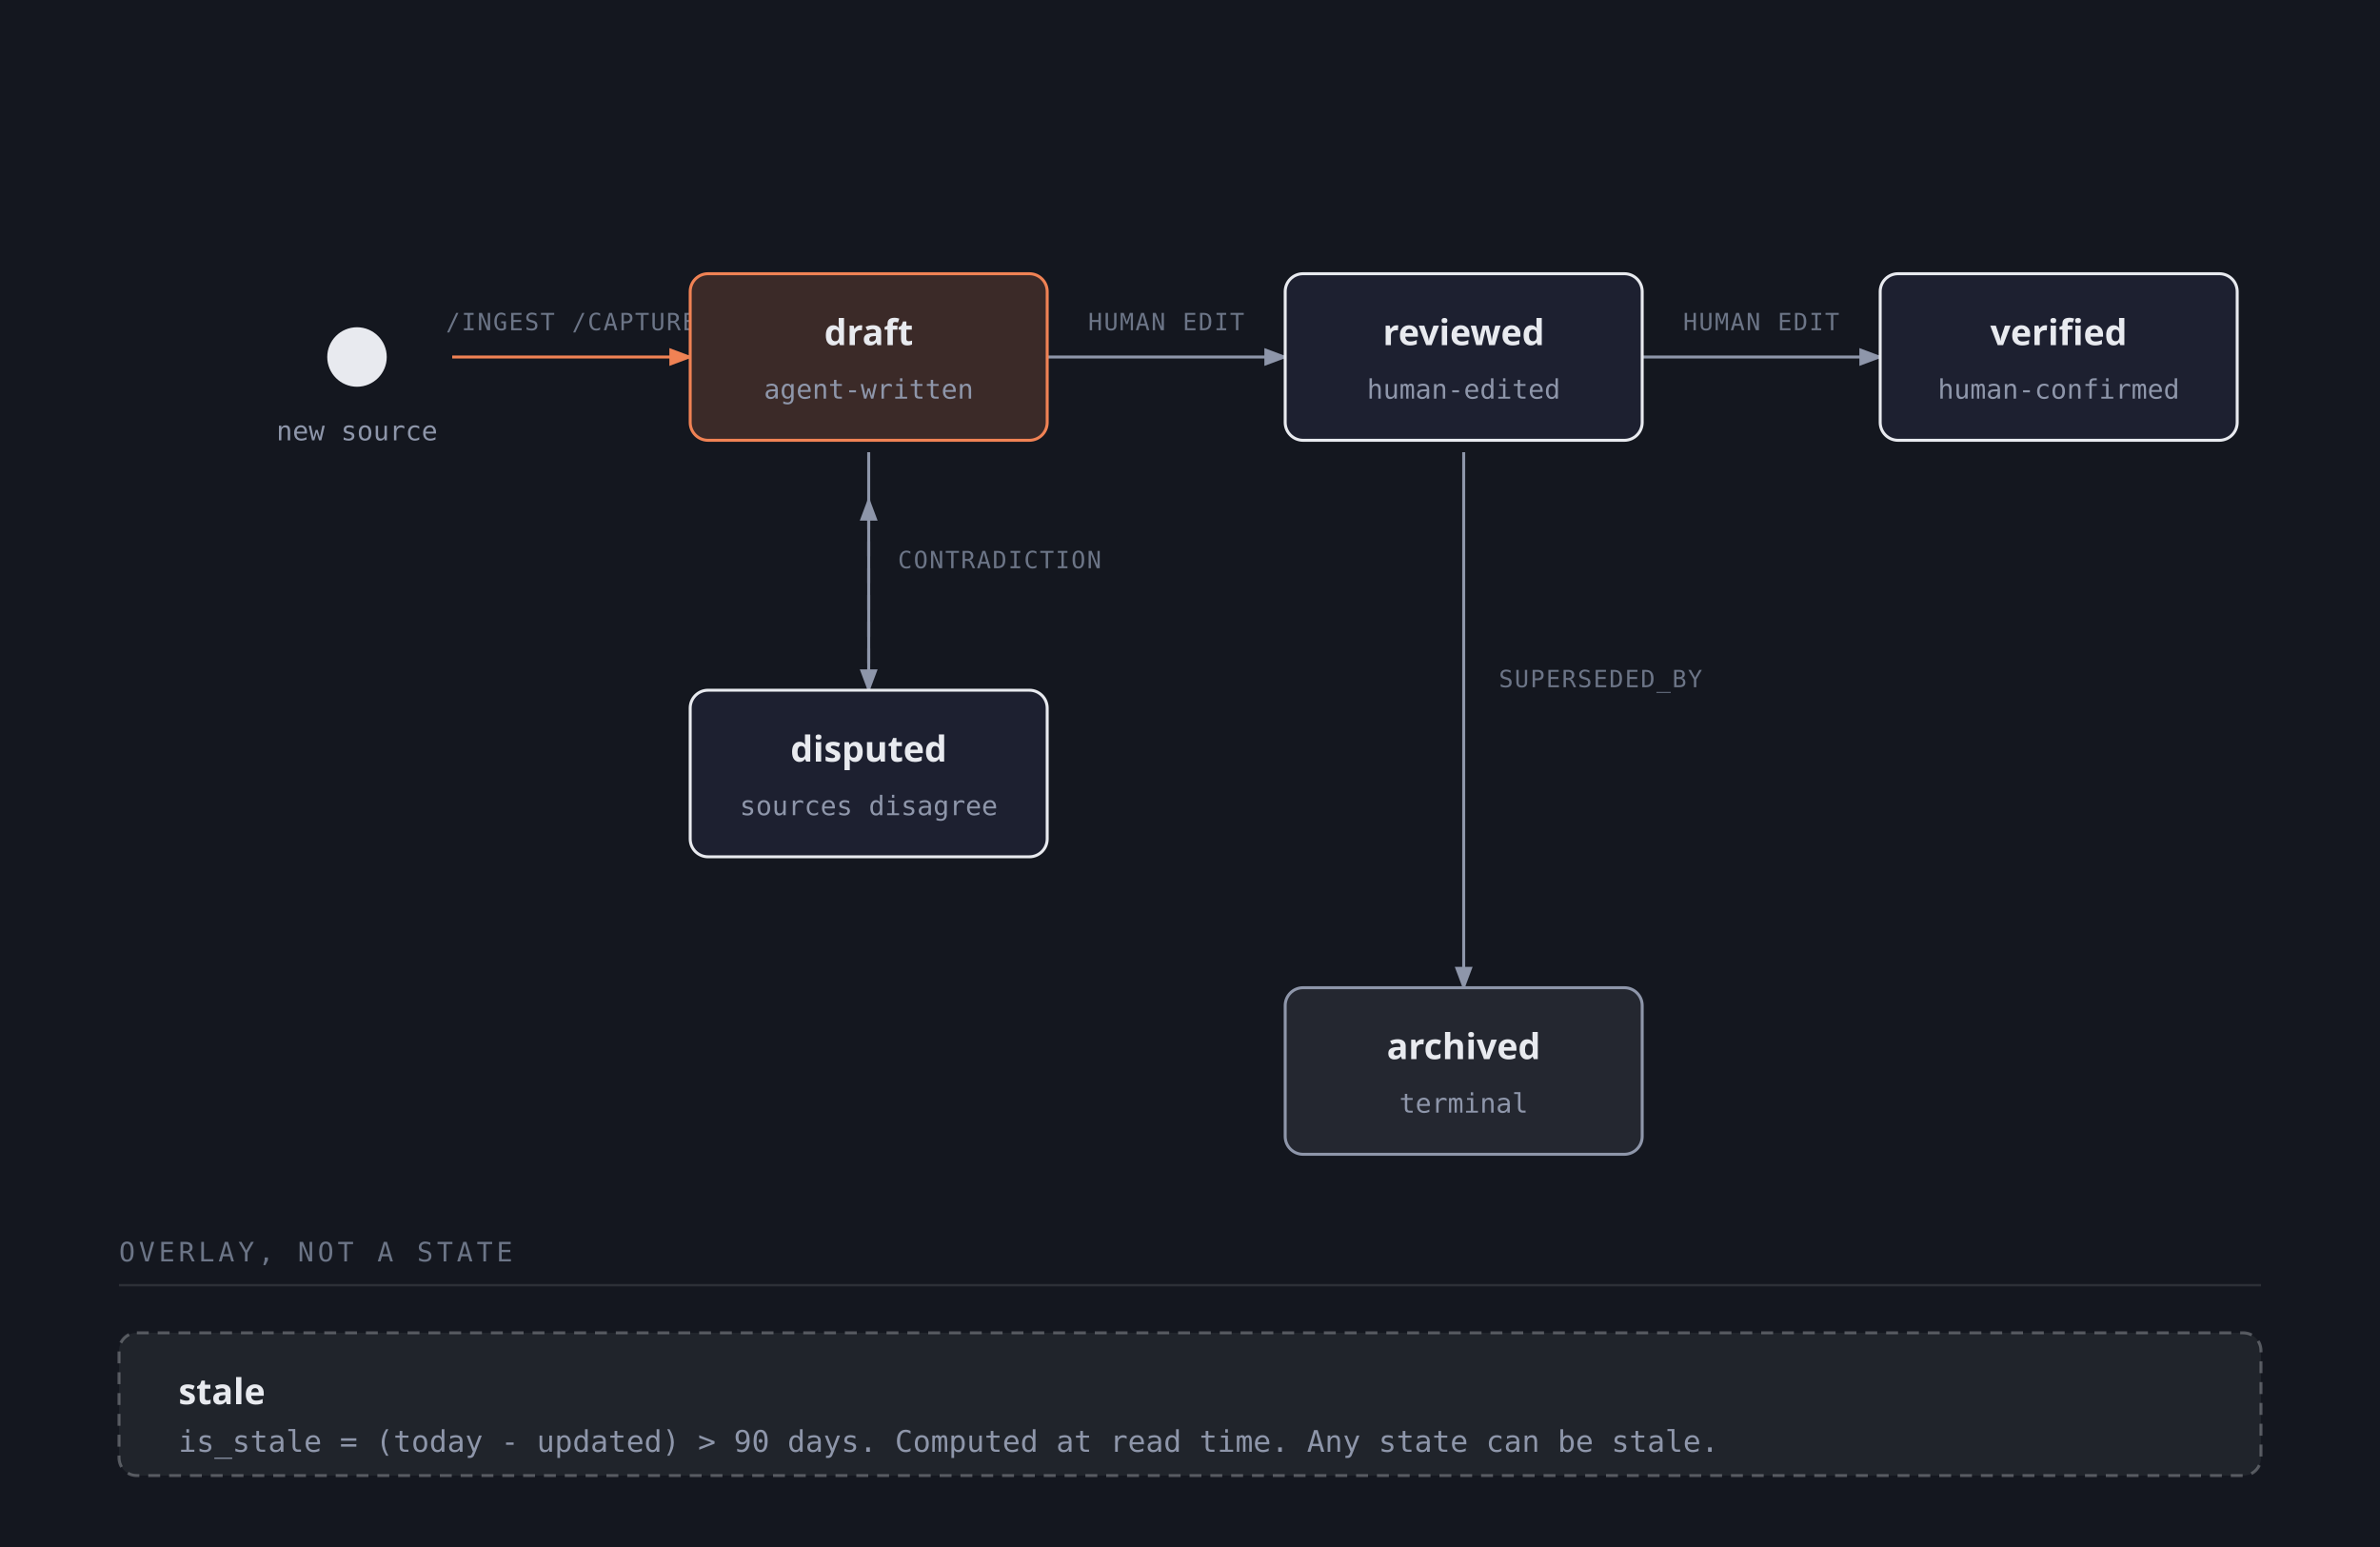
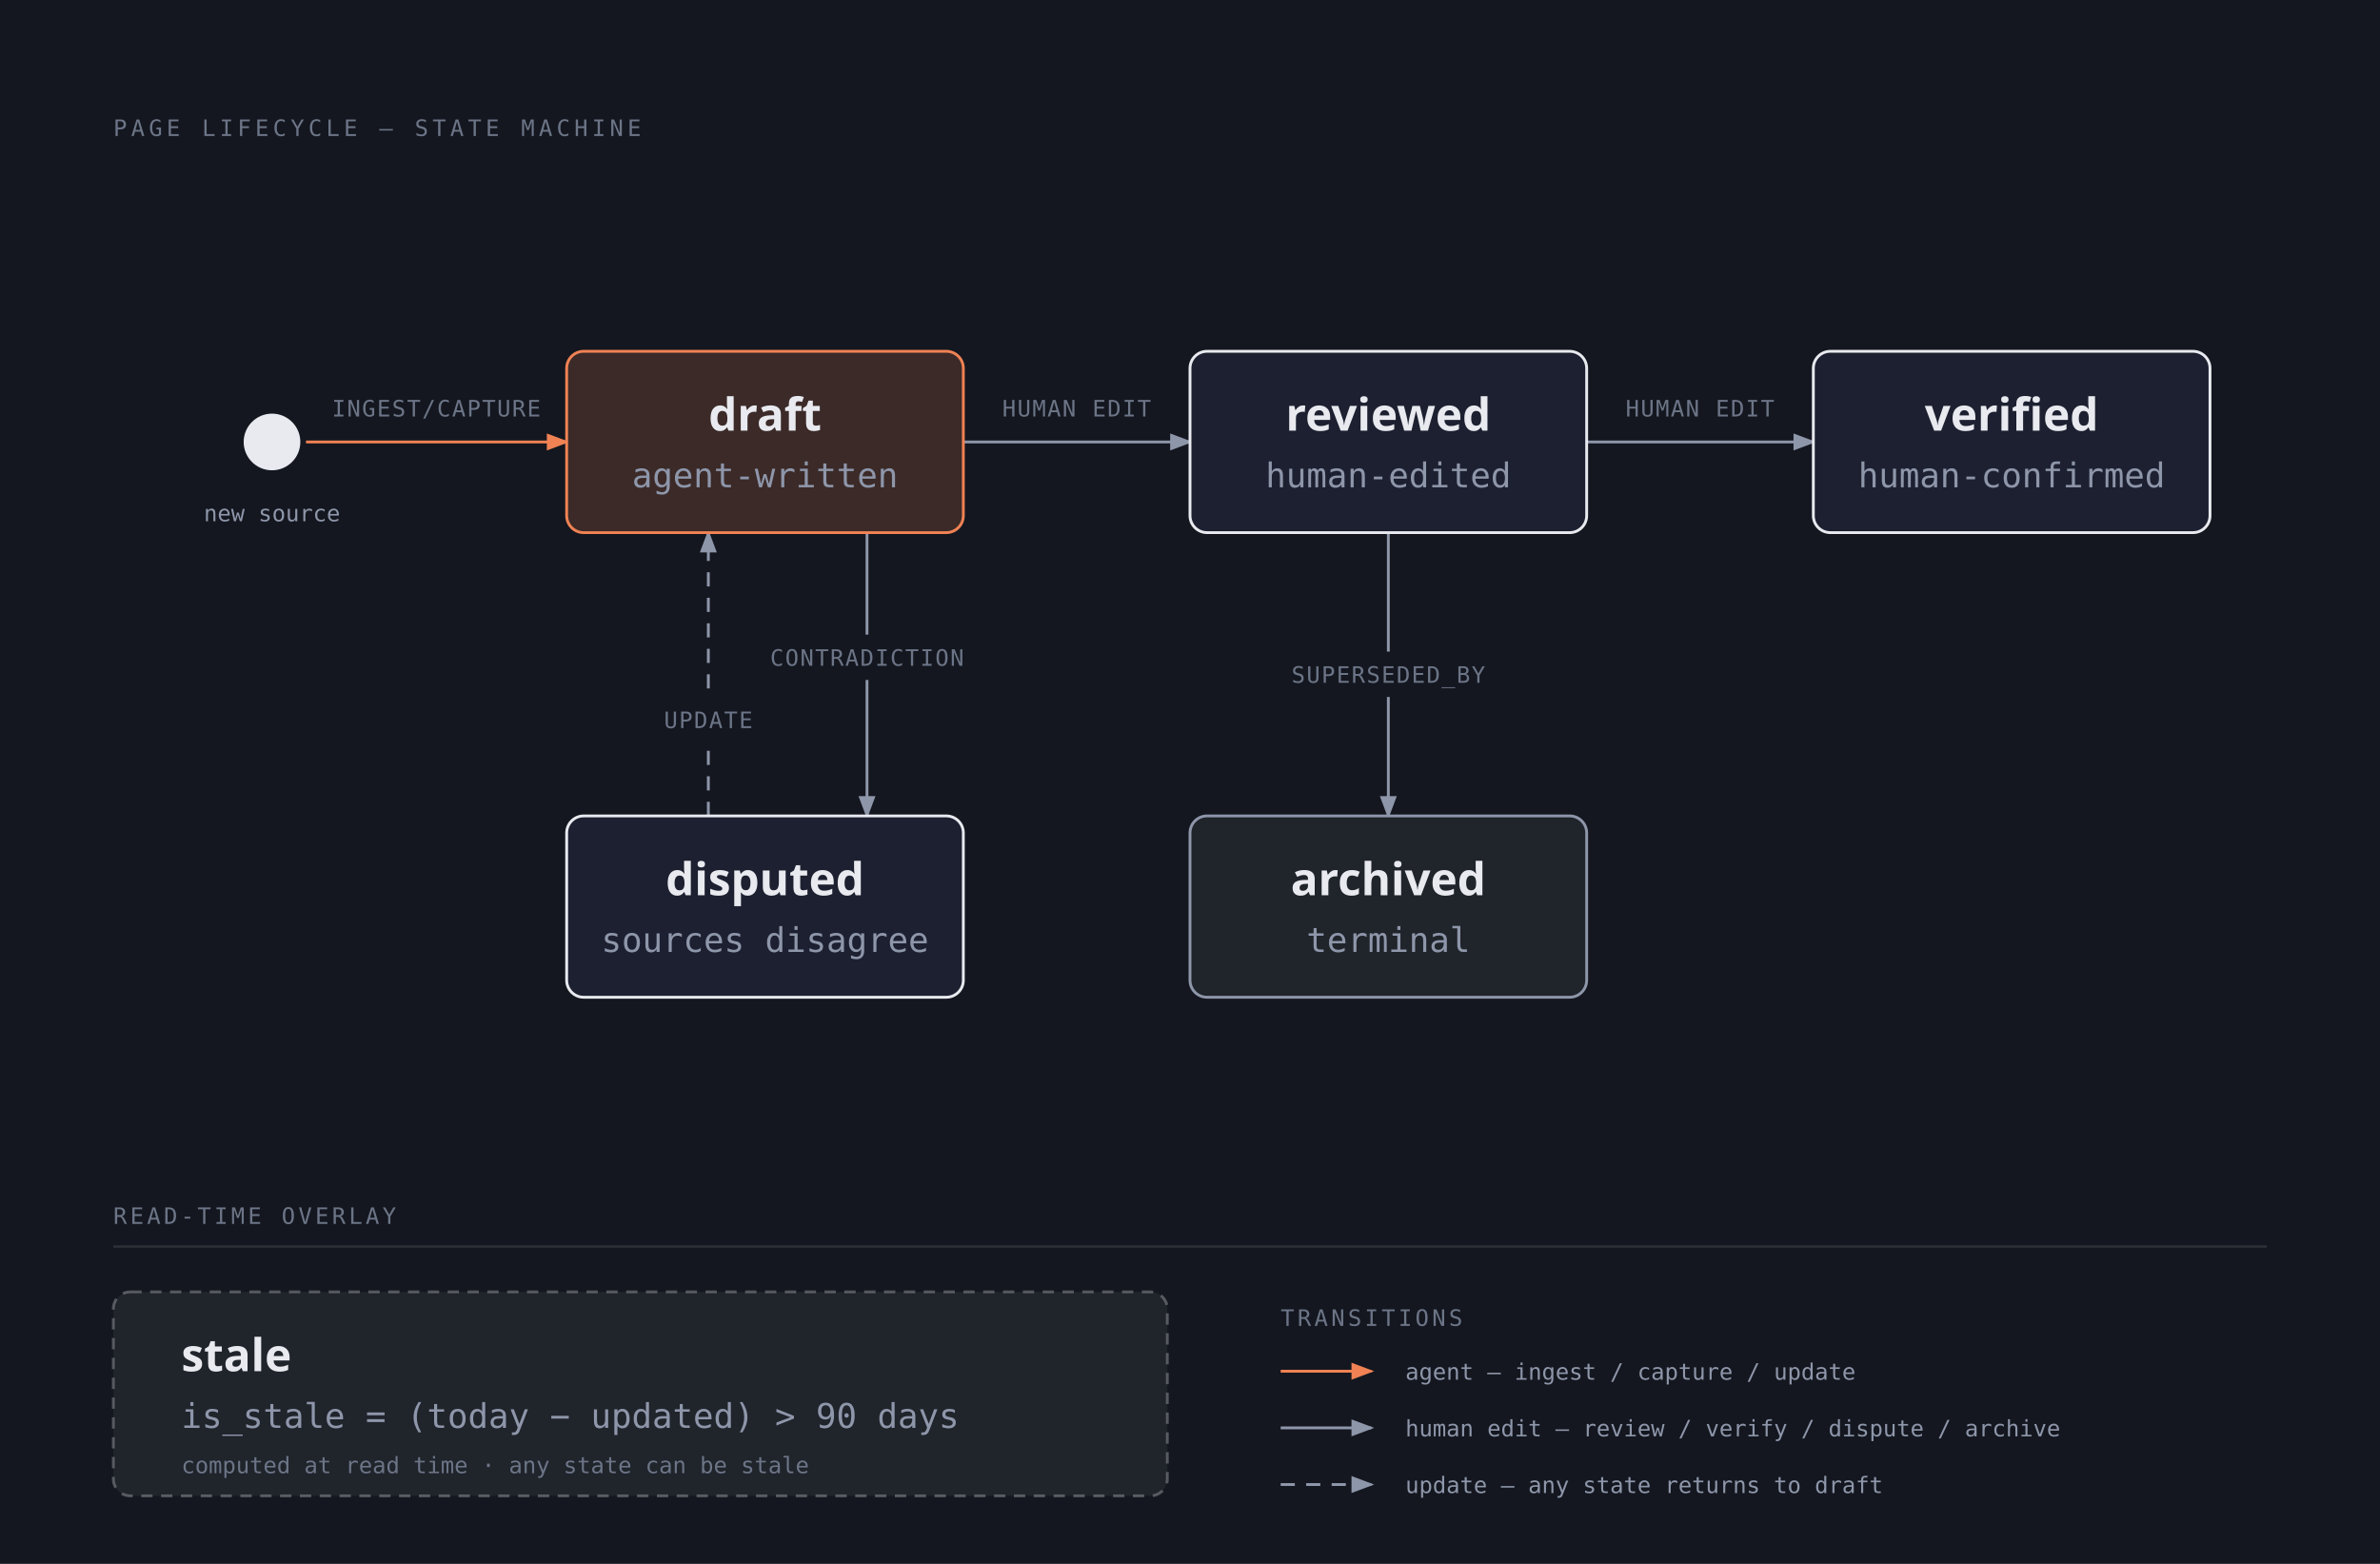
- <svg xmlns="http://www.w3.org/2000/svg" viewBox="0 0 800 520">
+ <svg xmlns="http://www.w3.org/2000/svg" viewBox="0 0 840 552">
+   <rect width="100%" height="100%" fill="#14171f" />
  <defs>
    <marker id="arrow" markerWidth="8" markerHeight="6" refX="7" refY="3" orient="auto">
      <polygon points="0 0, 8 3, 0 6" fill="#8e96aa" />
    </marker>
    <marker id="arrow-accent" markerWidth="8" markerHeight="6" refX="7" refY="3" orient="auto">
      <polygon points="0 0, 8 3, 0 6" fill="#f08254" />
    </marker>
  </defs>
-   <rect width="100%" height="100%" fill="#14171f" />
-   <path d="M 152 120 L 232 120" stroke="#f08254" stroke-width="1" fill="none" marker-end="url(#arrow-accent)" />
-   <rect x="156" y="100" width="72" height="14" rx="2" fill="#14171f" />
-   <text x="192" y="111" fill="#6c7587" font-size="8" font-family="'Geist Mono', monospace" text-anchor="middle" letter-spacing="0.06em">/INGEST /CAPTURE</text>
-   <path d="M 352 120 L 432 120" stroke="#8e96aa" stroke-width="1" fill="none" marker-end="url(#arrow)" />
-   <rect x="356" y="100" width="72" height="14" rx="2" fill="#14171f" />
-   <text x="392" y="111" fill="#6c7587" font-size="8" font-family="'Geist Mono', monospace" text-anchor="middle" letter-spacing="0.06em">HUMAN EDIT</text>
-   <path d="M 552 120 L 632 120" stroke="#8e96aa" stroke-width="1" fill="none" marker-end="url(#arrow)" />
-   <rect x="556" y="100" width="72" height="14" rx="2" fill="#14171f" />
-   <text x="592" y="111" fill="#6c7587" font-size="8" font-family="'Geist Mono', monospace" text-anchor="middle" letter-spacing="0.06em">HUMAN EDIT</text>
-   <path d="M 292 152 L 292 232" stroke="#8e96aa" stroke-width="1" fill="none" marker-end="url(#arrow)" />
-   <rect x="296" y="180" width="80" height="14" rx="2" fill="#14171f" />
-   <text x="336" y="191" fill="#6c7587" font-size="8" font-family="'Geist Mono', monospace" text-anchor="middle" letter-spacing="0.06em">CONTRADICTION</text>
-   <path d="M 492 152 L 492 332" stroke="#8e96aa" stroke-width="1" fill="none" marker-end="url(#arrow)" />
-   <rect x="496" y="220" width="84" height="14" rx="2" fill="#14171f" />
-   <text x="538" y="231" fill="#6c7587" font-size="8" font-family="'Geist Mono', monospace" text-anchor="middle" letter-spacing="0.06em">SUPERSEDED_BY</text>
-   <path d="M 292 232 L 292 168" stroke="#8e96aa" stroke-width="1" fill="none" stroke-dasharray="5,4" marker-end="url(#arrow)" />
-   <circle cx="120" cy="120" r="10" fill="#e8eaef" />
-   <text x="120" y="148" fill="#8e96aa" font-size="9" font-family="'Geist Mono', monospace" text-anchor="middle">new source</text>
-   <rect x="232" y="92" width="120" height="56" rx="6" fill="#14171f" />
-   <rect x="232" y="92" width="120" height="56" rx="6" fill="rgba(240,130,84,0.18)" stroke="#f08254" />
-   <text x="292" y="116" fill="#e8eaef" font-size="12" font-weight="600" font-family="'Geist', sans-serif" text-anchor="middle">draft</text>
-   <text x="292" y="134" fill="#8e96aa" font-size="9" font-family="'Geist Mono', monospace" text-anchor="middle">agent-written</text>
-   <rect x="432" y="92" width="120" height="56" rx="6" fill="#14171f" />
-   <rect x="432" y="92" width="120" height="56" rx="6" fill="#1d2030" stroke="#e8eaef" />
-   <text x="492" y="116" fill="#e8eaef" font-size="12" font-weight="600" font-family="'Geist', sans-serif" text-anchor="middle">reviewed</text>
-   <text x="492" y="134" fill="#8e96aa" font-size="9" font-family="'Geist Mono', monospace" text-anchor="middle">human-edited</text>
-   <rect x="632" y="92" width="120" height="56" rx="6" fill="#14171f" />
-   <rect x="632" y="92" width="120" height="56" rx="6" fill="#1d2030" stroke="#e8eaef" />
-   <text x="692" y="116" fill="#e8eaef" font-size="12" font-weight="600" font-family="'Geist', sans-serif" text-anchor="middle">verified</text>
-   <text x="692" y="134" fill="#8e96aa" font-size="9" font-family="'Geist Mono', monospace" text-anchor="middle">human-confirmed</text>
-   <rect x="232" y="232" width="120" height="56" rx="6" fill="#14171f" />
-   <rect x="232" y="232" width="120" height="56" rx="6" fill="#1d2030" stroke="#e8eaef" />
-   <text x="292" y="256" fill="#e8eaef" font-size="12" font-weight="600" font-family="'Geist', sans-serif" text-anchor="middle">disputed</text>
-   <text x="292" y="274" fill="#8e96aa" font-size="9" font-family="'Geist Mono', monospace" text-anchor="middle">sources disagree</text>
-   <rect x="432" y="332" width="120" height="56" rx="6" fill="#14171f" />
-   <rect x="432" y="332" width="120" height="56" rx="6" fill="rgba(232,234,239,0.08)" stroke="#8e96aa" />
-   <text x="492" y="356" fill="#e8eaef" font-size="12" font-weight="600" font-family="'Geist', sans-serif" text-anchor="middle">archived</text>
-   <text x="492" y="374" fill="#8e96aa" font-size="9" font-family="'Geist Mono', monospace" text-anchor="middle">terminal</text>
-   <line x1="40" y1="432" x2="760" y2="432" stroke="rgba(232,234,239,0.12)" stroke-width="0.8" />
-   <text x="40" y="424" fill="#6c7587" font-size="9" font-family="'Geist Mono', monospace" letter-spacing="0.14em">OVERLAY, NOT A STATE</text>
-   <rect x="40" y="448" width="720" height="48" rx="6" fill="rgba(232,234,239,0.06)" stroke="rgba(232,234,239,0.30)" stroke-dasharray="4,3" />
-   <text x="60" y="472" fill="#e8eaef" font-size="12" font-weight="600" font-family="'Geist', sans-serif">stale</text>
-   <text x="60" y="488" fill="#8e96aa" font-size="10" font-family="'Geist Mono', monospace">is_stale = (today - updated) &gt; 90 days. Computed at read time. Any state can be stale.</text>
+   <text x="40" y="48" fill="#6c7587" font-size="8" font-family="'Geist Mono', monospace" letter-spacing="0.18em">PAGE LIFECYCLE — STATE MACHINE</text>
+   <path d="M 108 156 L 200 156" stroke="#f08254" stroke-width="1" fill="none" marker-end="url(#arrow-accent)" />
+   <rect x="112" y="136" width="84" height="16" fill="#14171f" />
+   <text x="154" y="147" fill="#6c7587" font-size="8" font-family="'Geist Mono', monospace" text-anchor="middle" letter-spacing="0.06em">INGEST/CAPTURE</text>
+   <path d="M 340 156 L 420 156" stroke="#8e96aa" stroke-width="1" fill="none" marker-end="url(#arrow)" />
+   <rect x="344" y="136" width="72" height="16" fill="#14171f" />
+   <text x="380" y="147" fill="#6c7587" font-size="8" font-family="'Geist Mono', monospace" text-anchor="middle" letter-spacing="0.06em">HUMAN EDIT</text>
+   <path d="M 560 156 L 640 156" stroke="#8e96aa" stroke-width="1" fill="none" marker-end="url(#arrow)" />
+   <rect x="564" y="136" width="72" height="16" fill="#14171f" />
+   <text x="600" y="147" fill="#6c7587" font-size="8" font-family="'Geist Mono', monospace" text-anchor="middle" letter-spacing="0.06em">HUMAN EDIT</text>
+   <path d="M 306 188 L 306 288" stroke="#8e96aa" stroke-width="1" fill="none" marker-end="url(#arrow)" />
+   <rect x="266" y="224" width="80" height="16" fill="#14171f" />
+   <text x="306" y="235" fill="#6c7587" font-size="8" font-family="'Geist Mono', monospace" text-anchor="middle" letter-spacing="0.06em">CONTRADICTION</text>
+   <path d="M 250 288 L 250 188" stroke="#8e96aa" stroke-width="1" fill="none" stroke-dasharray="5,4" marker-end="url(#arrow)" />
+   <rect x="226" y="246" width="48" height="16" fill="#14171f" />
+   <text x="250" y="257" fill="#6c7587" font-size="8" font-family="'Geist Mono', monospace" text-anchor="middle" letter-spacing="0.06em">UPDATE</text>
+   <path d="M 490 188 L 490 288" stroke="#8e96aa" stroke-width="1" fill="none" marker-end="url(#arrow)" />
+   <rect x="444" y="230" width="92" height="16" fill="#14171f" />
+   <text x="490" y="241" fill="#6c7587" font-size="8" font-family="'Geist Mono', monospace" text-anchor="middle" letter-spacing="0.06em">SUPERSEDED_BY</text>
+   <circle cx="96" cy="156" r="10" fill="#e8eaef" />
+   <text x="96" y="184" fill="#8e96aa" font-size="8" font-family="'Geist Mono', monospace" text-anchor="middle">new source</text>
+   <rect x="200" y="124" width="140" height="64" rx="6" fill="#14171f" />
+   <rect x="200" y="124" width="140" height="64" rx="6" fill="rgba(240,130,84,0.18)" stroke="#f08254" />
+   <text x="270" y="152" fill="#e8eaef" font-size="16" font-weight="600" font-family="'Geist', sans-serif" text-anchor="middle">draft</text>
+   <text x="270" y="172" fill="#8e96aa" font-size="12" font-family="'Geist Mono', monospace" text-anchor="middle">agent-written</text>
+   <rect x="420" y="124" width="140" height="64" rx="6" fill="#14171f" />
+   <rect x="420" y="124" width="140" height="64" rx="6" fill="#1d2030" stroke="#e8eaef" />
+   <text x="490" y="152" fill="#e8eaef" font-size="16" font-weight="600" font-family="'Geist', sans-serif" text-anchor="middle">reviewed</text>
+   <text x="490" y="172" fill="#8e96aa" font-size="12" font-family="'Geist Mono', monospace" text-anchor="middle">human-edited</text>
+   <rect x="640" y="124" width="140" height="64" rx="6" fill="#14171f" />
+   <rect x="640" y="124" width="140" height="64" rx="6" fill="#1d2030" stroke="#e8eaef" />
+   <text x="710" y="152" fill="#e8eaef" font-size="16" font-weight="600" font-family="'Geist', sans-serif" text-anchor="middle">verified</text>
+   <text x="710" y="172" fill="#8e96aa" font-size="12" font-family="'Geist Mono', monospace" text-anchor="middle">human-confirmed</text>
+   <rect x="200" y="288" width="140" height="64" rx="6" fill="#14171f" />
+   <rect x="200" y="288" width="140" height="64" rx="6" fill="#1d2030" stroke="#e8eaef" />
+   <text x="270" y="316" fill="#e8eaef" font-size="16" font-weight="600" font-family="'Geist', sans-serif" text-anchor="middle">disputed</text>
+   <text x="270" y="336" fill="#8e96aa" font-size="12" font-family="'Geist Mono', monospace" text-anchor="middle">sources disagree</text>
+   <rect x="420" y="288" width="140" height="64" rx="6" fill="#14171f" />
+   <rect x="420" y="288" width="140" height="64" rx="6" fill="rgba(232,234,239,0.06)" stroke="#8e96aa" />
+   <text x="490" y="316" fill="#e8eaef" font-size="16" font-weight="600" font-family="'Geist', sans-serif" text-anchor="middle">archived</text>
+   <text x="490" y="336" fill="#8e96aa" font-size="12" font-family="'Geist Mono', monospace" text-anchor="middle">terminal</text>
+   <line x1="40" y1="440" x2="800" y2="440" stroke="rgba(232,234,239,0.12)" stroke-width="0.8" />
+   <text x="40" y="432" fill="#6c7587" font-size="8" font-family="'Geist Mono', monospace" letter-spacing="0.14em">READ-TIME OVERLAY</text>
+   <rect x="40" y="456" width="372" height="72" rx="6" fill="#14171f" />
+   <rect x="40" y="456" width="372" height="72" rx="6" fill="rgba(232,234,239,0.06)" stroke="rgba(232,234,239,0.30)" stroke-dasharray="4,3" />
+   <text x="64" y="484" fill="#e8eaef" font-size="16" font-weight="600" font-family="'Geist', sans-serif">stale</text>
+   <text x="64" y="504" fill="#8e96aa" font-size="12" font-family="'Geist Mono', monospace">is_stale = (today − updated) &gt; 90 days</text>
+   <text x="64" y="520" fill="#6c7587" font-size="8" font-family="'Geist Mono', monospace">computed at read time · any state can be stale</text>
+   <text x="452" y="468" fill="#6c7587" font-size="8" font-family="'Geist Mono', monospace" letter-spacing="0.14em">TRANSITIONS</text>
+   <line x1="452" y1="484" x2="484" y2="484" stroke="#f08254" stroke-width="1" marker-end="url(#arrow-accent)" />
+   <text x="496" y="487" fill="#8e96aa" font-size="8" font-family="'Geist Mono', monospace">agent — ingest / capture / update</text>
+   <line x1="452" y1="504" x2="484" y2="504" stroke="#8e96aa" stroke-width="1" marker-end="url(#arrow)" />
+   <text x="496" y="507" fill="#8e96aa" font-size="8" font-family="'Geist Mono', monospace">human edit — review / verify / dispute / archive</text>
+   <line x1="452" y1="524" x2="484" y2="524" stroke="#8e96aa" stroke-width="1" stroke-dasharray="5,4" marker-end="url(#arrow)" />
+   <text x="496" y="527" fill="#8e96aa" font-size="8" font-family="'Geist Mono', monospace">update — any state returns to draft</text>
</svg>
